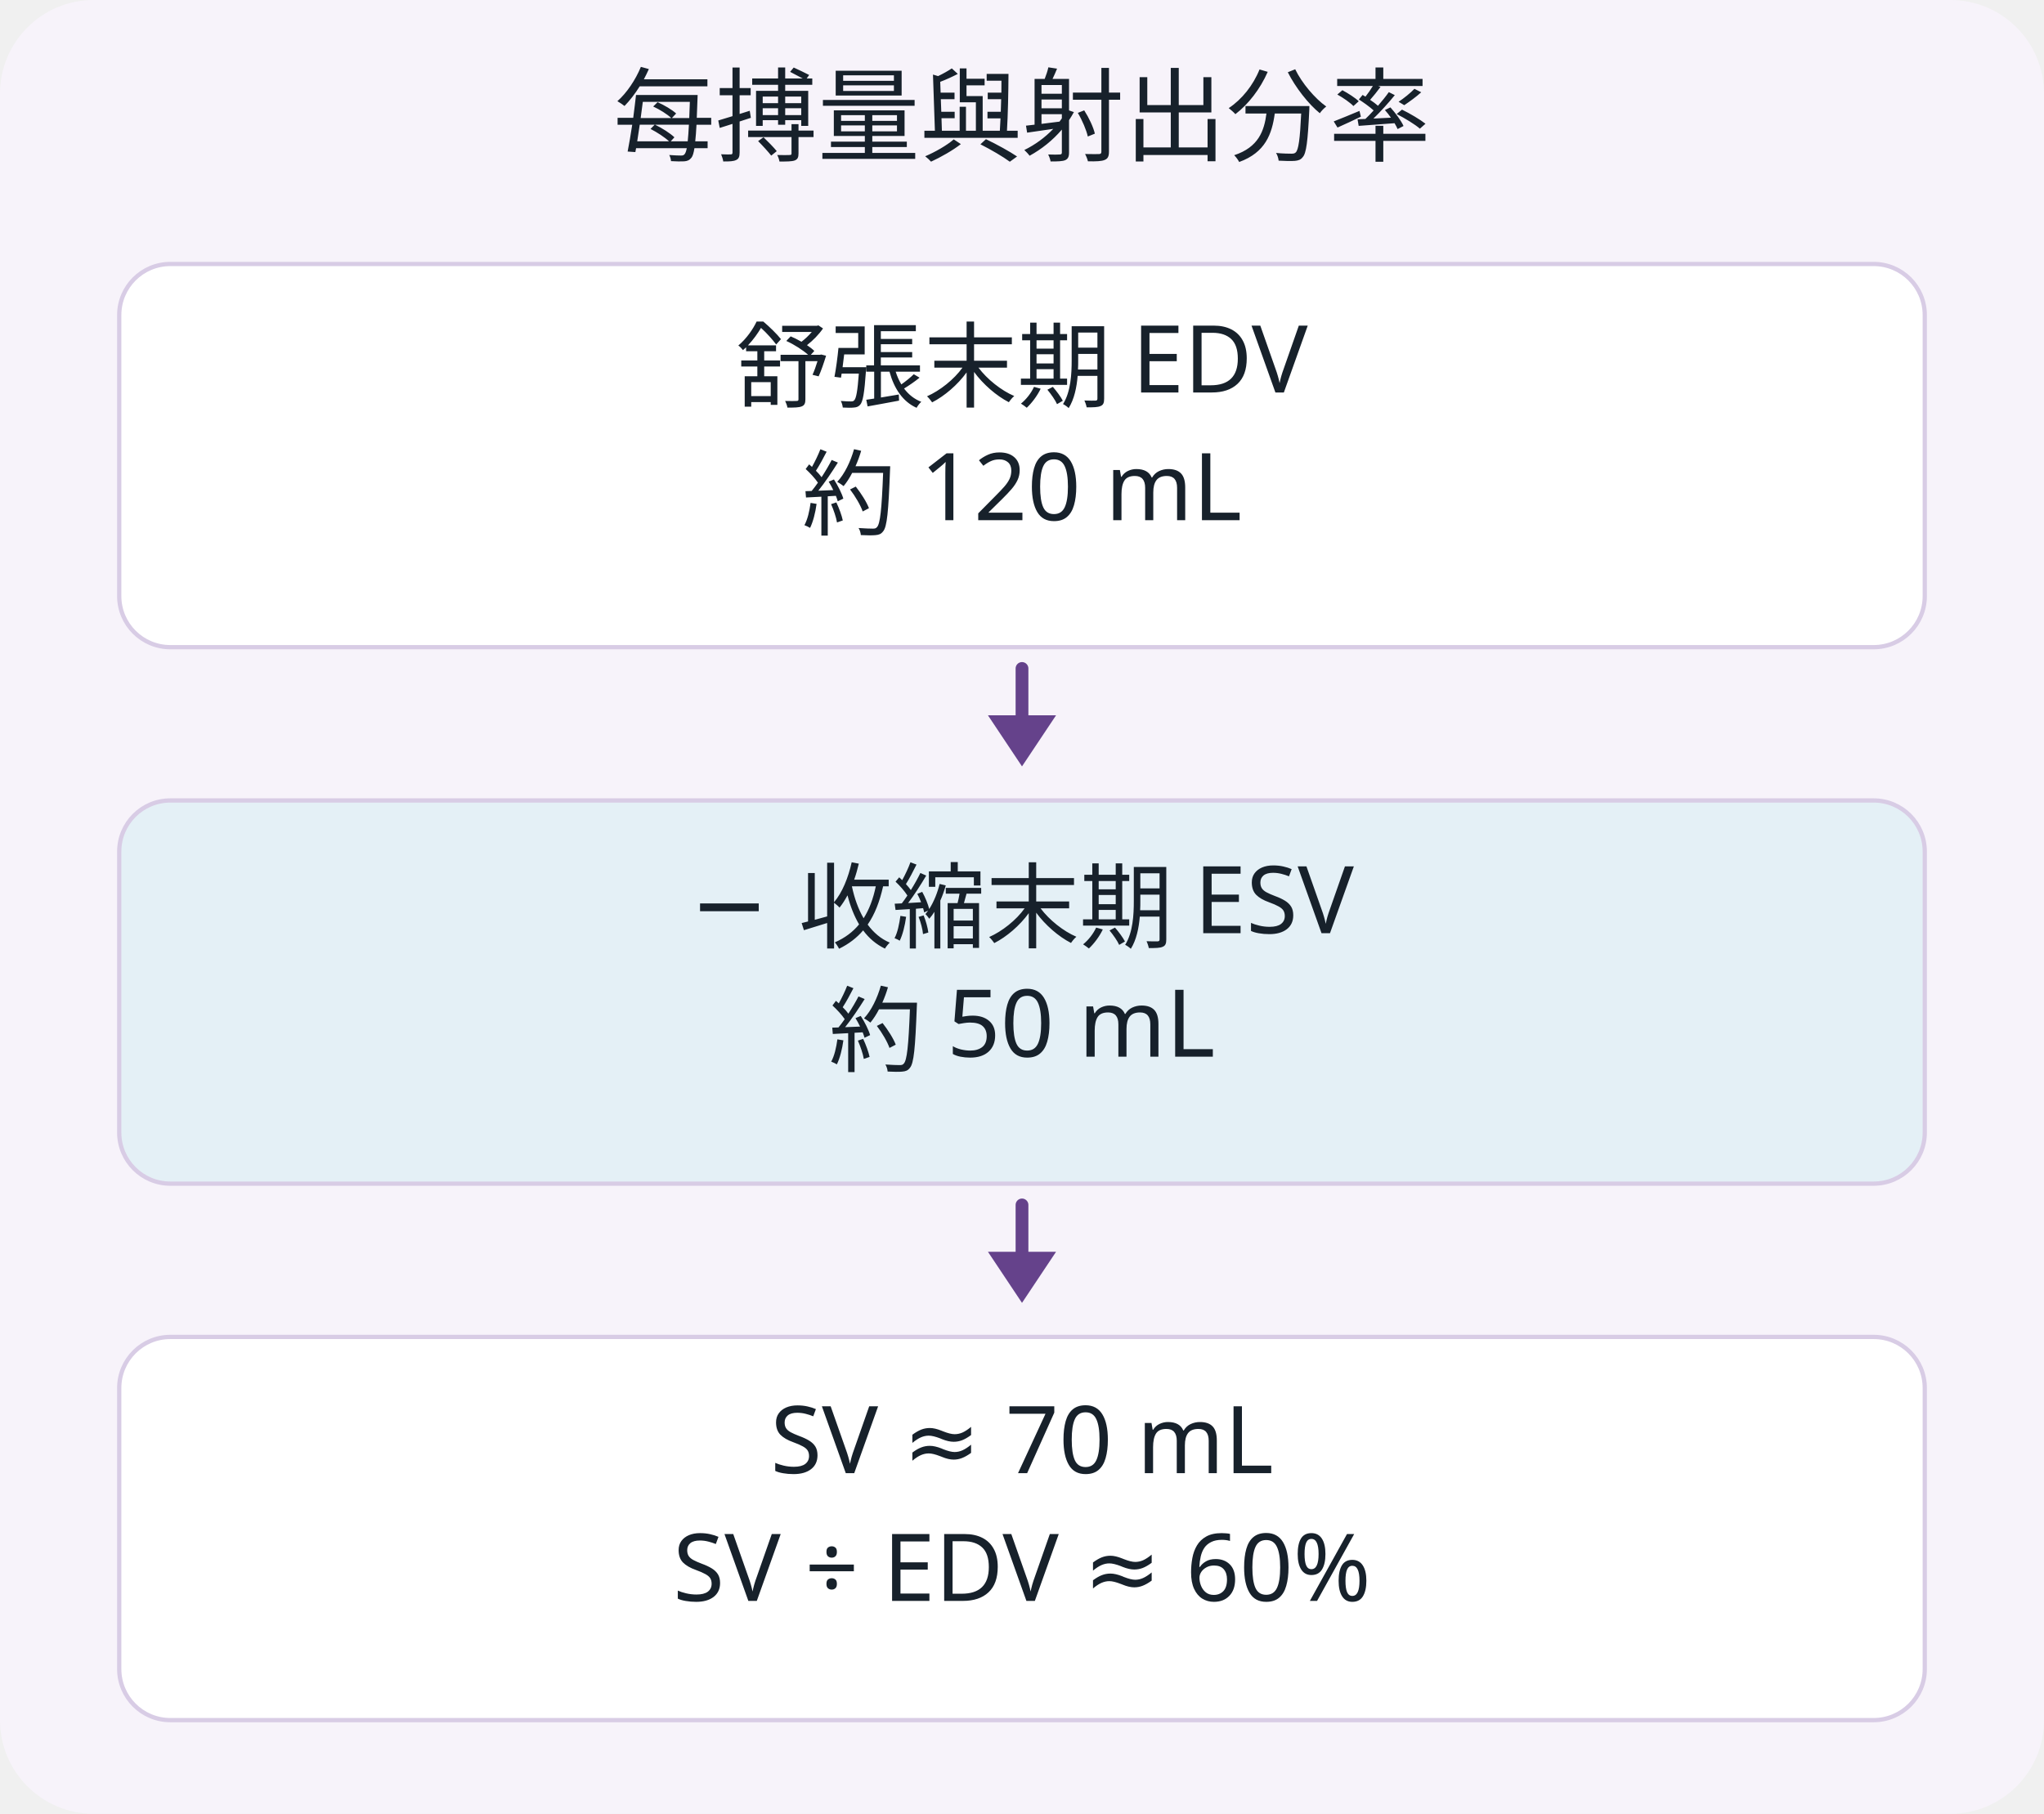
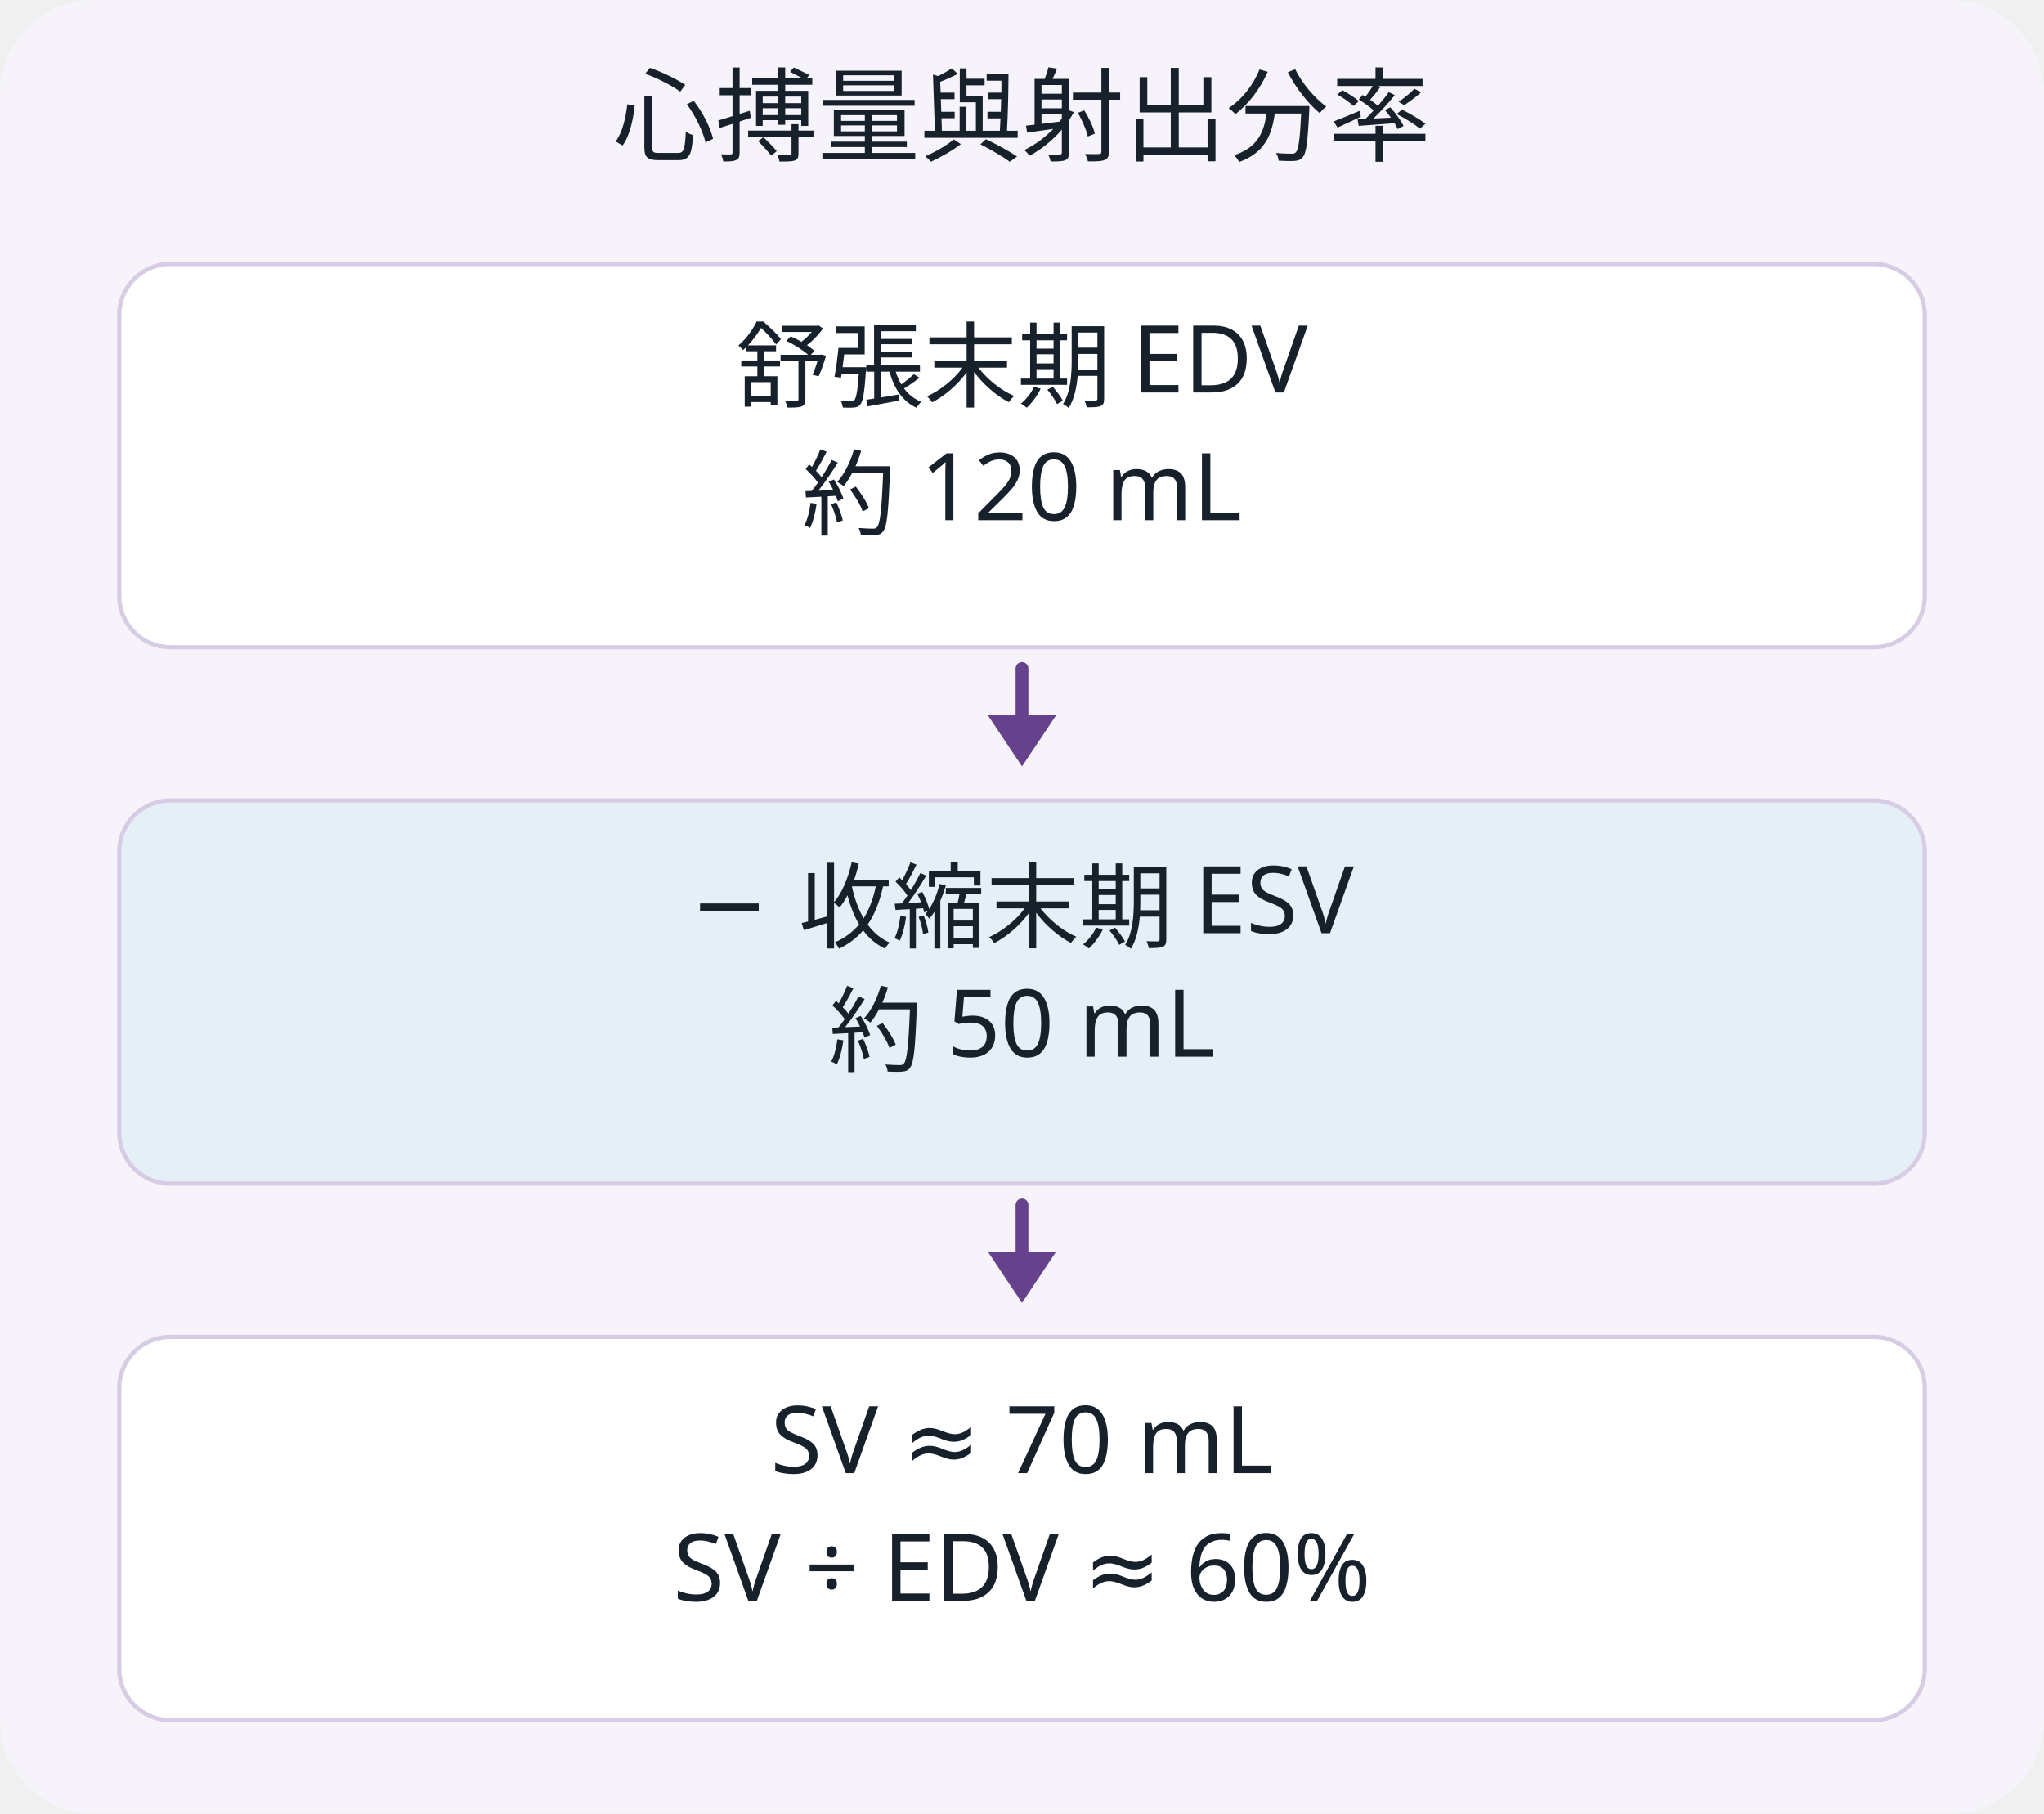
<svg xmlns="http://www.w3.org/2000/svg" viewBox="0 0 480 426" role="img" style="font-family:system-ui,sans-serif">
  <rect width="480" height="426" rx="22" fill="#f7f3fa" />
-   <text x="240" y="36" font-size="24" fill="#17212b" text-anchor="middle">每搏量與射出分率</text>
+   <text x="240" y="36" font-size="24" fill="#17212b" text-anchor="middle">心搏量與射出分率</text>
  <rect x="28" y="62" width="424" height="90" rx="12" fill="#fff" stroke="#d8cce5" />
  <text x="240.0" y="94" font-size="22" fill="#17212b" text-anchor="middle">舒張末期 EDV</text>
  <text x="240.0" y="124" font-size="22" fill="#17212b" text-anchor="middle">約 120 mL</text>
  <path d="M240 157 v18" fill="none" stroke="#65428b" stroke-width="3" stroke-linecap="round" stroke-linejoin="round" />
  <path d="M232 168 l8 12 l8 -12" fill="#65428b" />
  <rect x="28" y="188" width="424" height="90" rx="12" fill="#e4f0f6" stroke="#d8cce5" />
  <text x="240.0" y="220" font-size="22" fill="#17212b" text-anchor="middle">− 收縮末期 ESV</text>
  <text x="240.0" y="250" font-size="22" fill="#17212b" text-anchor="middle">約 50 mL</text>
  <path d="M240 283 v18" fill="none" stroke="#65428b" stroke-width="3" stroke-linecap="round" stroke-linejoin="round" />
  <path d="M232 294 l8 12 l8 -12" fill="#65428b" />
  <rect x="28" y="314" width="424" height="90" rx="12" fill="#fff" stroke="#d8cce5" />
  <text x="240.0" y="346" font-size="22" fill="#17212b" text-anchor="middle">SV ≈ 70 mL</text>
  <text x="240.0" y="376" font-size="22" fill="#17212b" text-anchor="middle">SV ÷ EDV ≈ 60%</text>
</svg>
